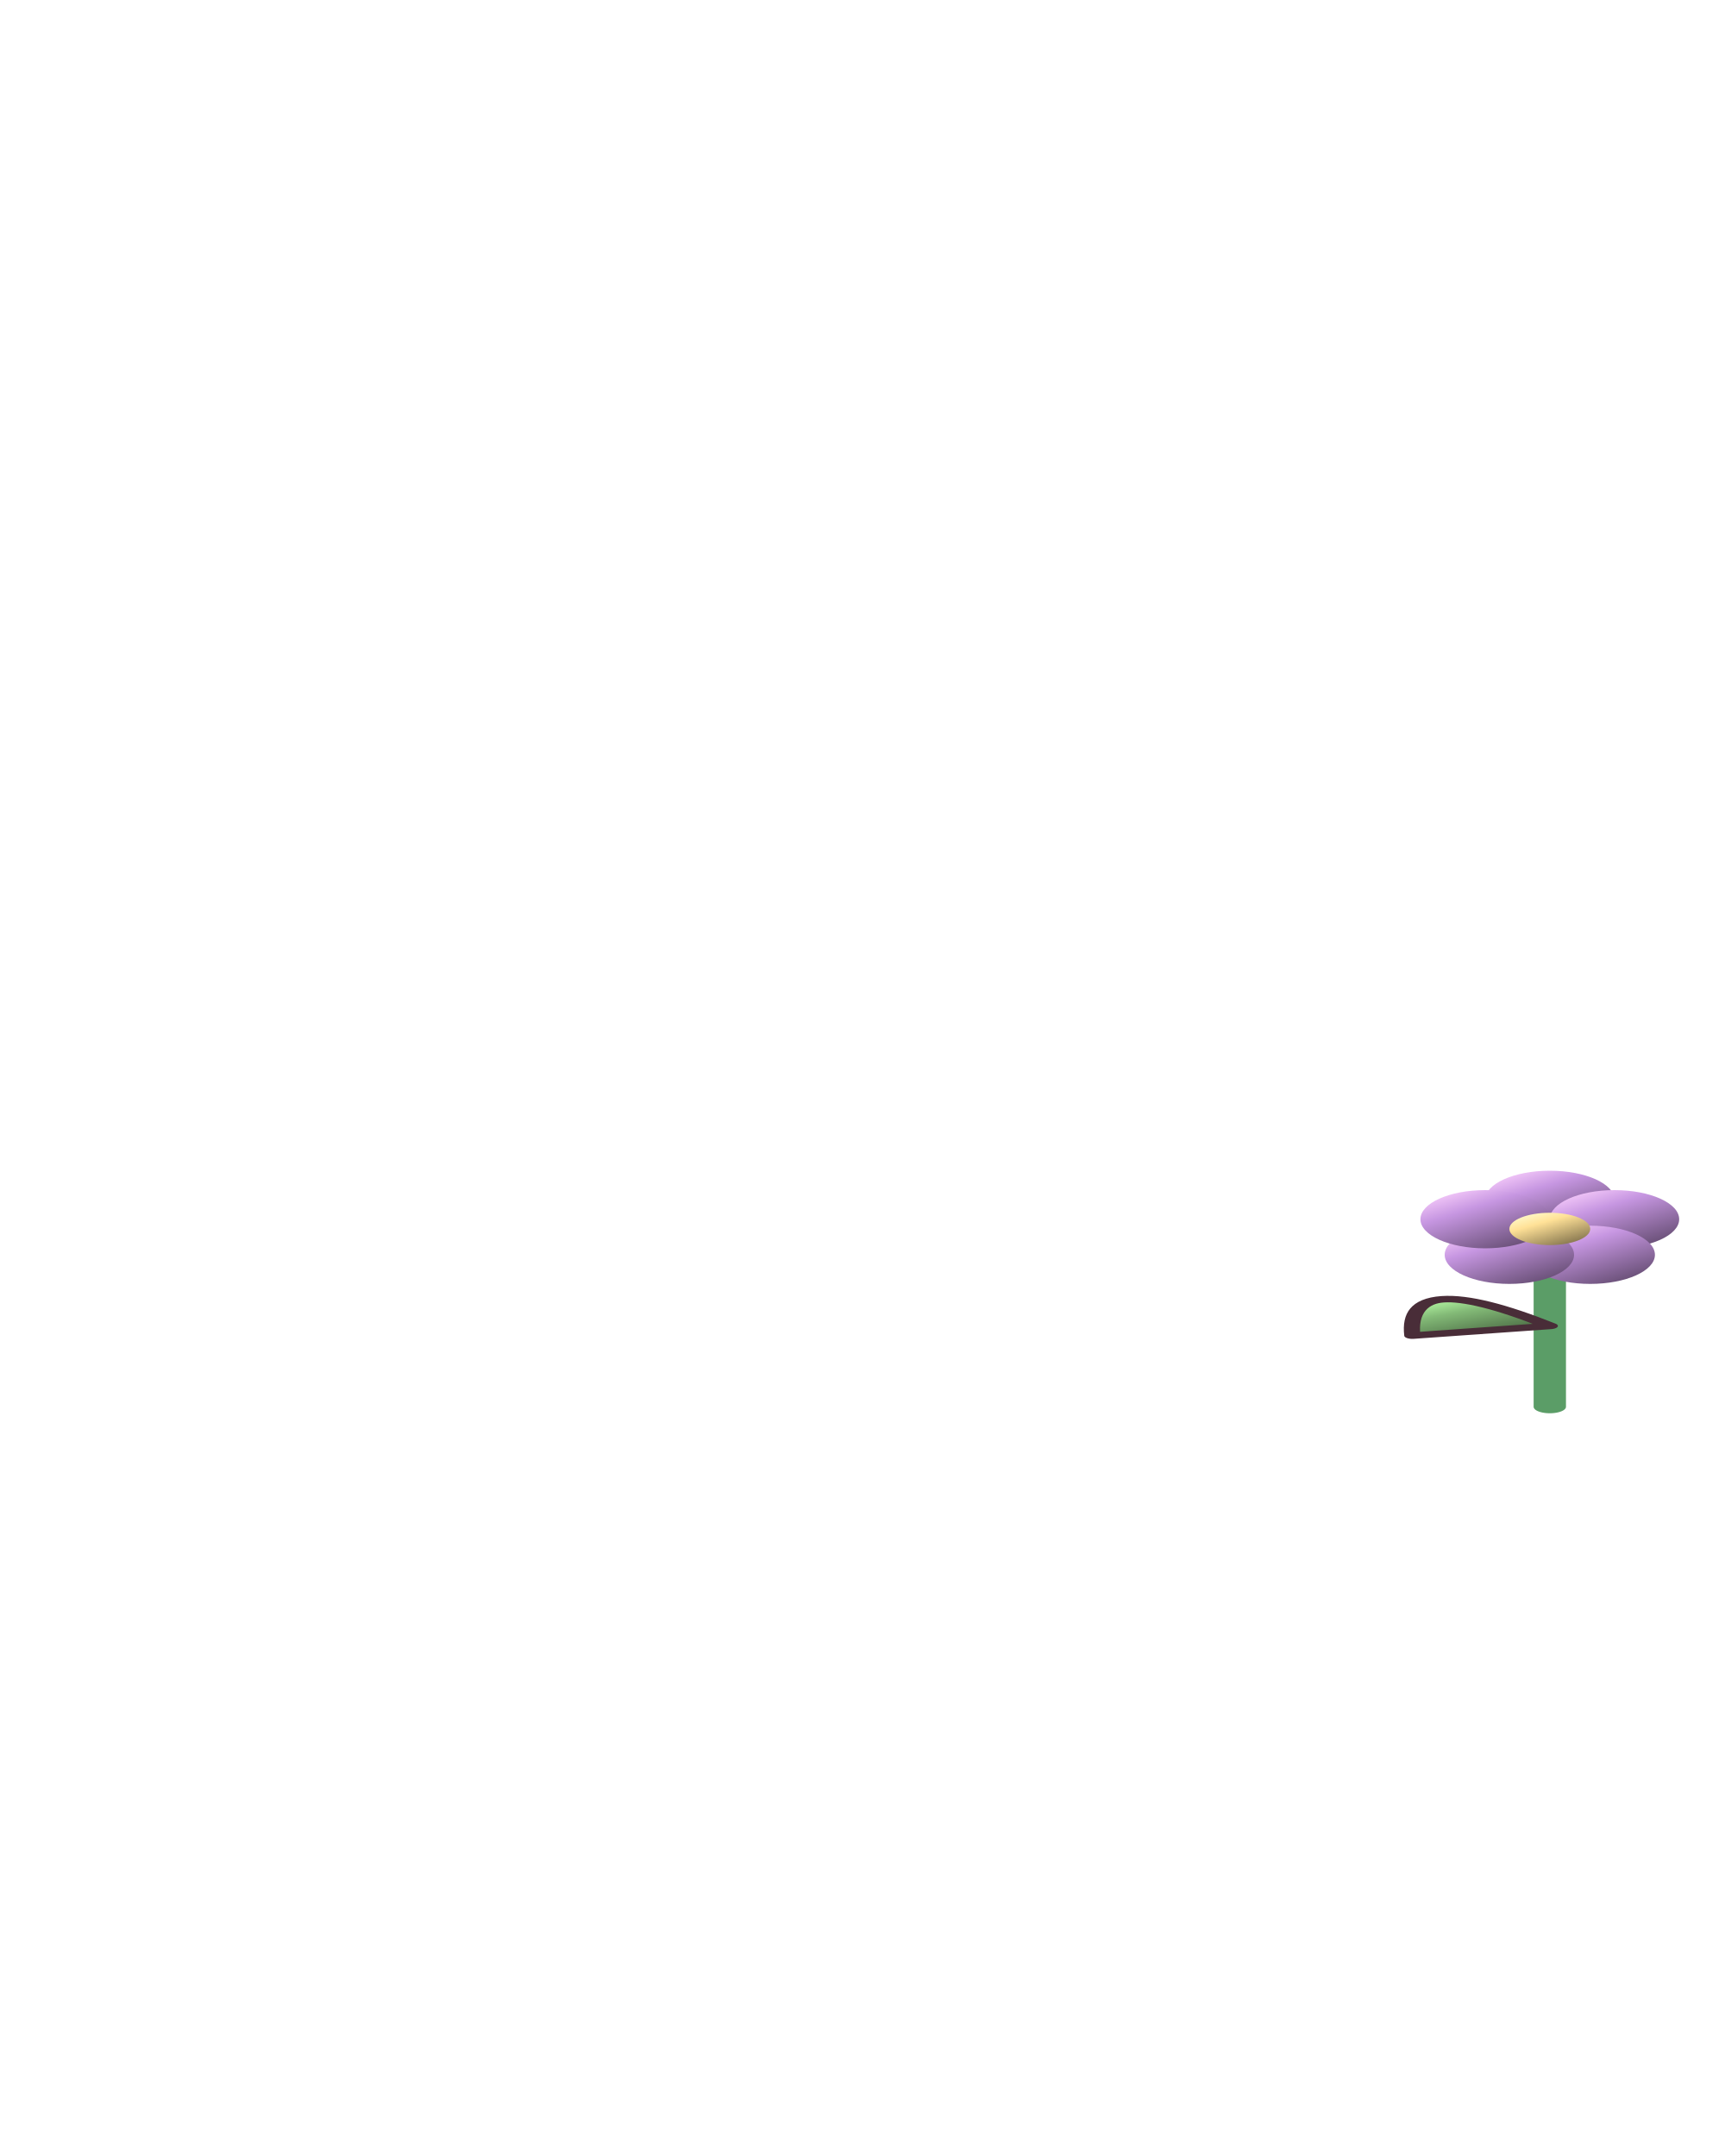
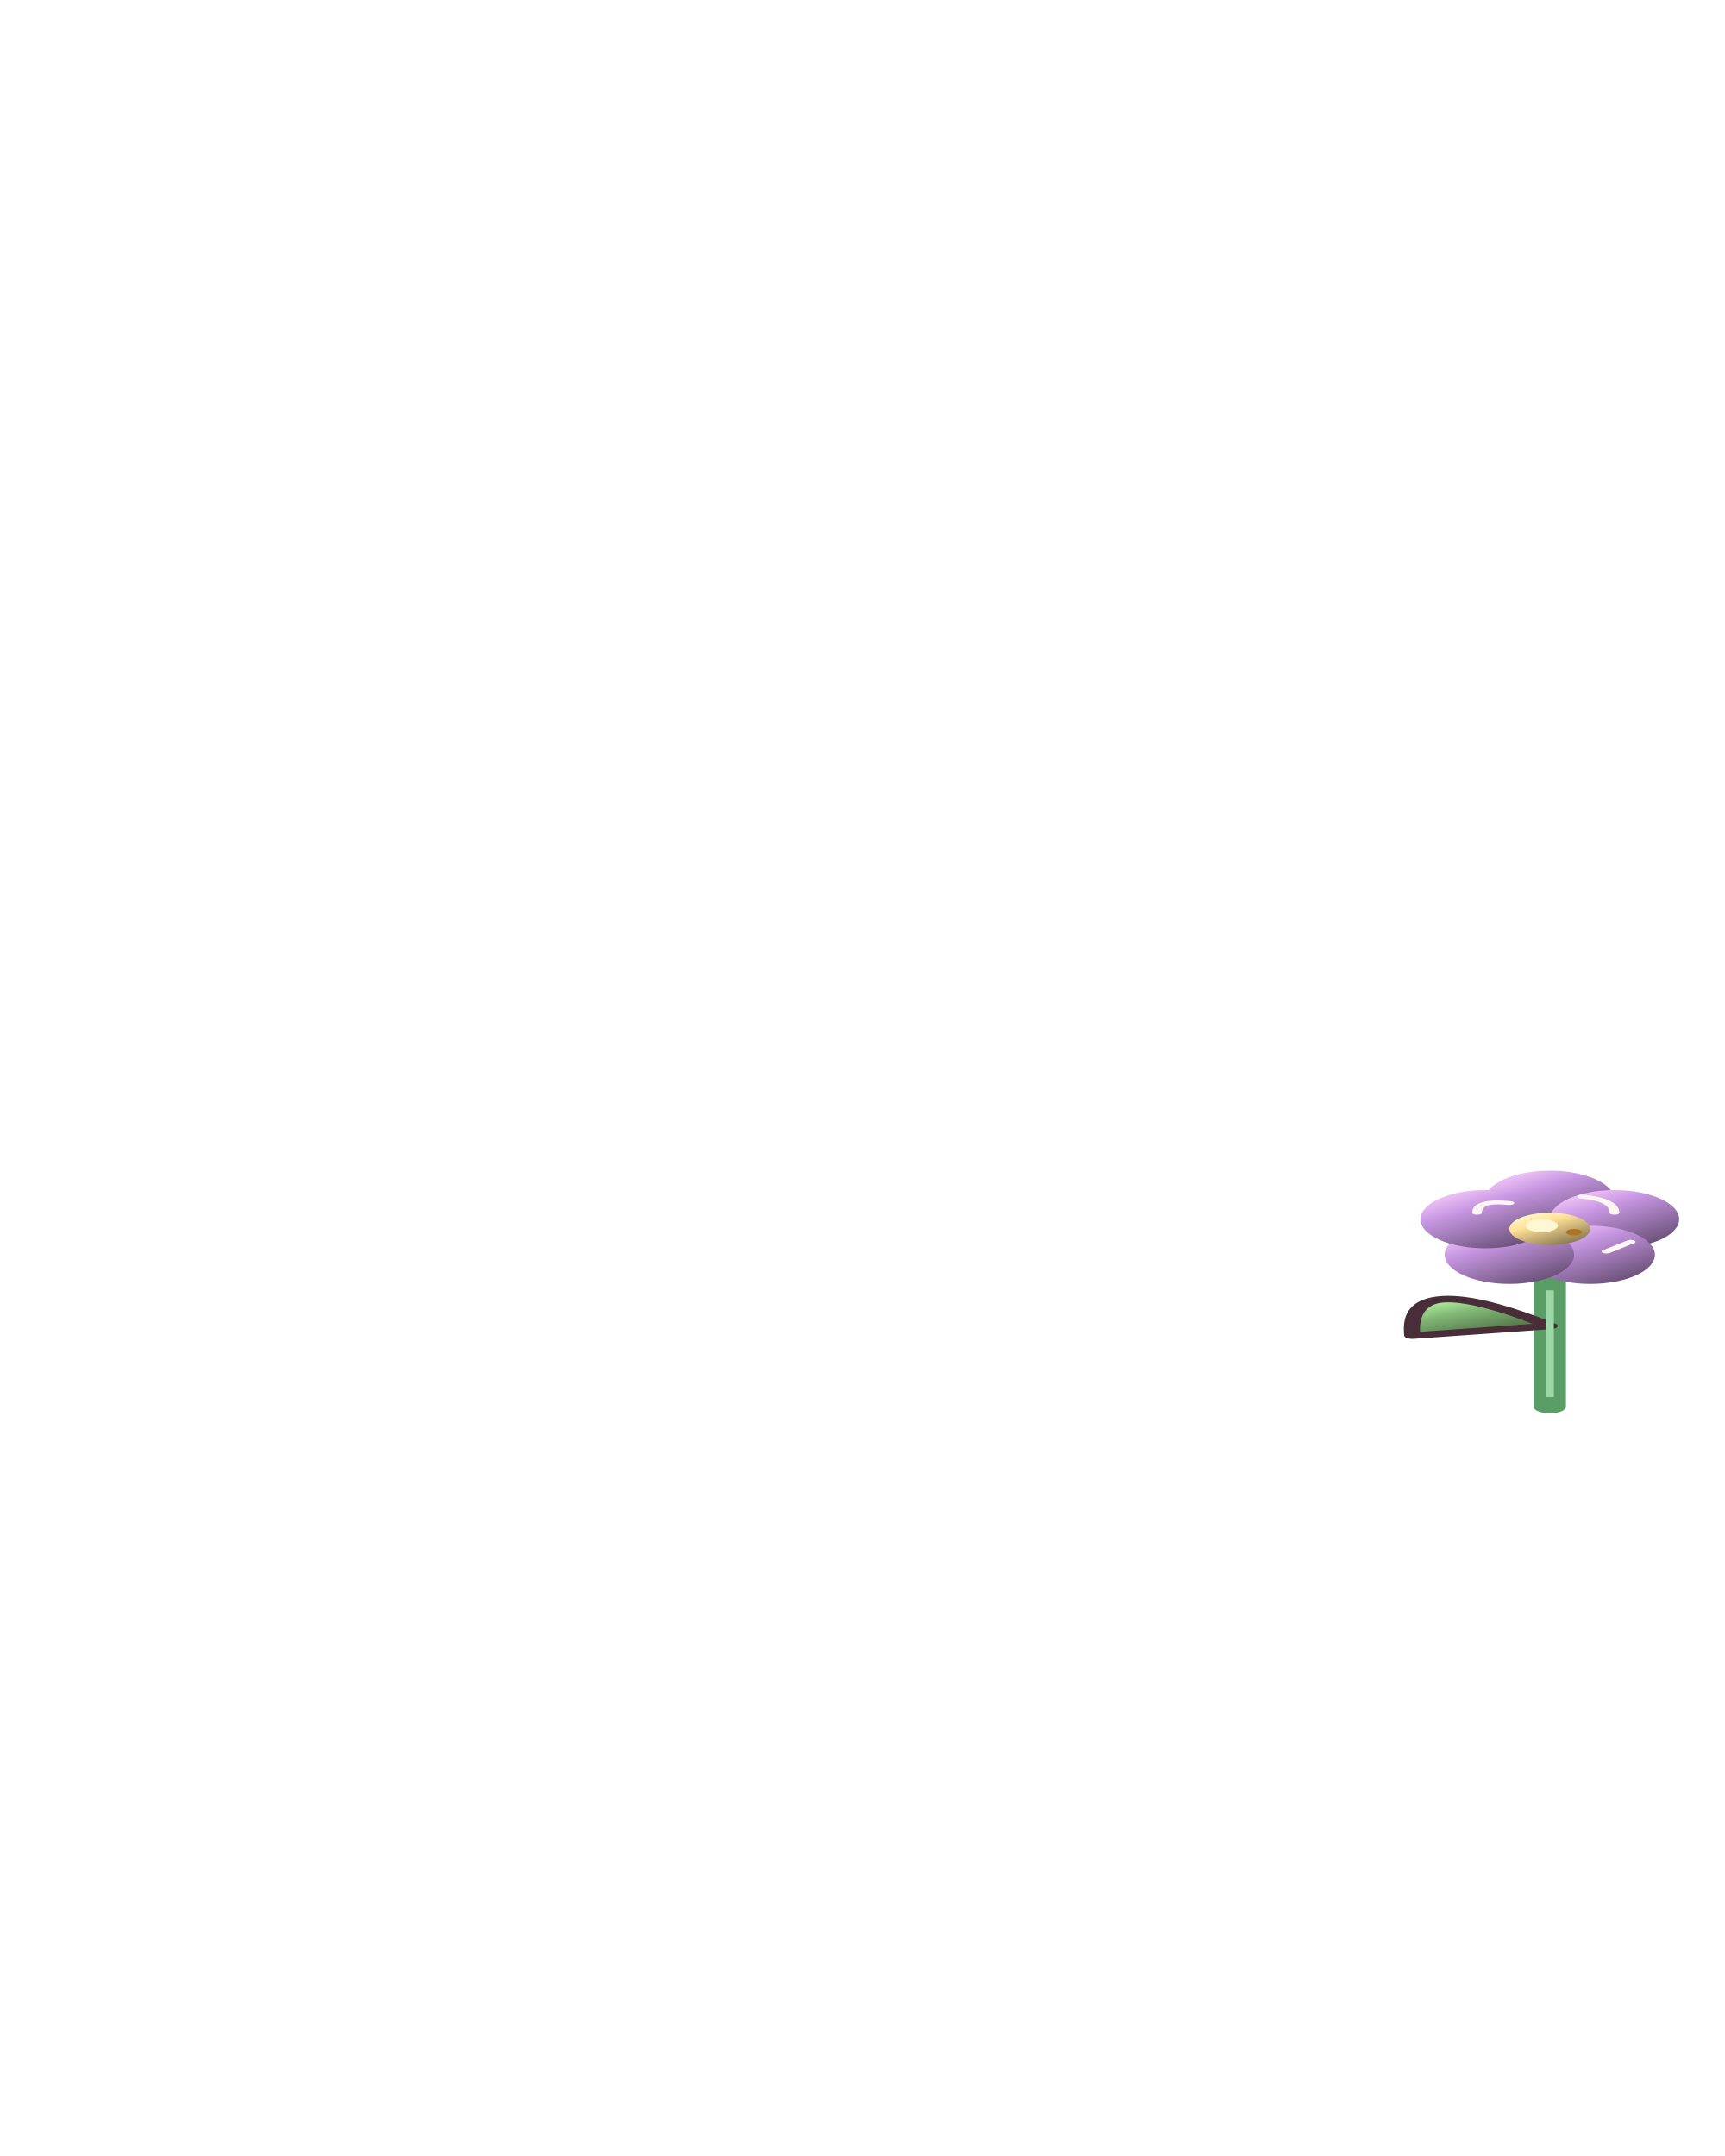
<svg xmlns="http://www.w3.org/2000/svg" width="320" height="400" viewBox="0 0 320 400">
  <defs>
    <linearGradient id="skin" x2=".8" y2="1">
      <stop stop-color="#ffe79a" />
      <stop offset=".48" stop-color="#ffbc38" />
      <stop offset="1" stop-color="#ec7917" />
    </linearGradient>
    <linearGradient id="purple" x2=".8" y2="1">
      <stop stop-color="#bd8afa" />
      <stop offset=".45" stop-color="#783ac3" />
      <stop offset="1" stop-color="#41146d" />
    </linearGradient>
    <linearGradient id="gold" x2="1" y2="1">
      <stop stop-color="#fff4b5" />
      <stop offset=".45" stop-color="#ffd35b" />
      <stop offset="1" stop-color="#c38416" />
    </linearGradient>
    <linearGradient id="dark" x2="1" y2="1">
      <stop stop-color="#41434f" />
      <stop offset="1" stop-color="#15151f" />
    </linearGradient>
    <radialGradient id="iris">
      <stop stop-color="#160d0c" />
      <stop offset=".6" stop-color="#663119" />
      <stop offset="1" stop-color="#be803f" />
    </radialGradient>
  </defs>
  <defs>
    <radialGradient id="eyeWhite" cx=".3" cy=".23" r=".85">
      <stop stop-color="#fffef8" />
      <stop offset=".55" stop-color="#fff6e2" />
      <stop offset=".85" stop-color="#e0c5a1" />
      <stop offset="1" stop-color="#9b603d" />
    </radialGradient>
    <radialGradient id="brownEye" cx=".38" cy=".34" r=".66">
      <stop stop-color="#29140b" />
      <stop offset=".55" stop-color="#47200c" />
      <stop offset=".78" stop-color="#b76a24" />
      <stop offset=".9" stop-color="#6b3518" />
      <stop offset="1" stop-color="#25130f" />
    </radialGradient>
    <linearGradient id="mouth" x1="0" y1="0" x2="0" y2="1">
      <stop stop-color="#190e0d" />
      <stop offset="1" stop-color="#6c251b" />
    </linearGradient>
    <linearGradient id="teeth" x1="0" y1="0" x2="0" y2="1">
      <stop stop-color="#fffdf3" />
      <stop offset="1" stop-color="#d8b6a1" />
    </linearGradient>
    <radialGradient id="lip" cx=".3" cy=".2" r=".9">
      <stop stop-color="#ffa7a0" />
      <stop offset=".6" stop-color="#eb675f" />
      <stop offset="1" stop-color="#9b3032" />
    </radialGradient>
    <linearGradient id="hairShine" x1="0" y1="0" x2=".9" y2="1">
      <stop stop-color="#e1a575" />
      <stop offset=".22" stop-color="#934e2d" />
      <stop offset=".6" stop-color="#4a2218" />
      <stop offset="1" stop-color="#21131c" />
    </linearGradient>
    <linearGradient id="cap" x1=".1" y1="0" x2=".9" y2="1">
      <stop stop-color="#c084f1" />
      <stop offset=".28" stop-color="#8e33d1" />
      <stop offset=".65" stop-color="#57108b" />
      <stop offset="1" stop-color="#280a49" />
    </linearGradient>
    <linearGradient id="charcoal" x1=".15" y1="0" x2=".9" y2="1">
      <stop stop-color="#5b535b" />
      <stop offset=".22" stop-color="#302c37" />
      <stop offset=".6" stop-color="#1d1a23" />
      <stop offset="1" stop-color="#0d0b12" />
    </linearGradient>
  </defs>
  <defs>
    <linearGradient id="accessories-flower-mat0" x1=".1" y1="0" x2=".8" y2="1">
      <stop stop-color="#baffa8" />
      <stop offset=".35" stop-color="#83ba77" />
      <stop offset="1" stop-color="#415d3b" />
    </linearGradient>
    <linearGradient id="accessories-flower-mat1" x1=".1" y1="0" x2=".8" y2="1">
      <stop stop-color="#ffd5ff" />
      <stop offset=".35" stop-color="#c696e1" />
      <stop offset="1" stop-color="#634b70" />
    </linearGradient>
    <linearGradient id="accessories-flower-mat2" x1=".1" y1="0" x2=".8" y2="1">
      <stop stop-color="#ffffd6" />
      <stop offset=".35" stop-color="#ffe197" />
      <stop offset="1" stop-color="#7f704b" />
    </linearGradient>
  </defs>
  <g transform="translate(-80 90) scale(1.5 .6)">
    <path d="M245 285 L245 232" fill="none" stroke="#5b9d67" stroke-width="4" stroke-linecap="round" stroke-linejoin="round" />
    <path d="M245 260 Q227 242 228 263 Z" fill="url(#accessories-flower-mat0)" stroke="#492d38" stroke-width="2" stroke-linecap="round" stroke-linejoin="round" />
    <ellipse cx="245" cy="221" rx="8" ry="9" fill="url(#accessories-flower-mat1)" stroke="none" stroke-width="2" />
    <ellipse cx="253" cy="227" rx="8" ry="9" fill="url(#accessories-flower-mat1)" stroke="none" stroke-width="2" />
    <ellipse cx="250" cy="238" rx="8" ry="9" fill="url(#accessories-flower-mat1)" stroke="none" stroke-width="2" />
    <ellipse cx="240" cy="238" rx="8" ry="9" fill="url(#accessories-flower-mat1)" stroke="none" stroke-width="2" />
    <ellipse cx="237" cy="227" rx="8" ry="9" fill="url(#accessories-flower-mat1)" stroke="none" stroke-width="2" />
    <ellipse cx="245" cy="230" rx="5" ry="5" fill="url(#accessories-flower-mat2)" stroke="none" stroke-width="2" />
+     <path d="M245 282 L245 249" stroke="#9cd7a7" stroke-width="1" />
+     <path d="M236 225 Q236 221 240 222 M249 220 Q253 221 253 225 M252 237 L255 234" fill="none" stroke="#fff5f1" stroke-width="1.2" stroke-linecap="round" />
+     <circle cx="244" cy="229" r="2" fill="#fff7d4" />
+     <circle cx="248" cy="231" r="1" fill="#ad7424" />
  </g>
</svg>
